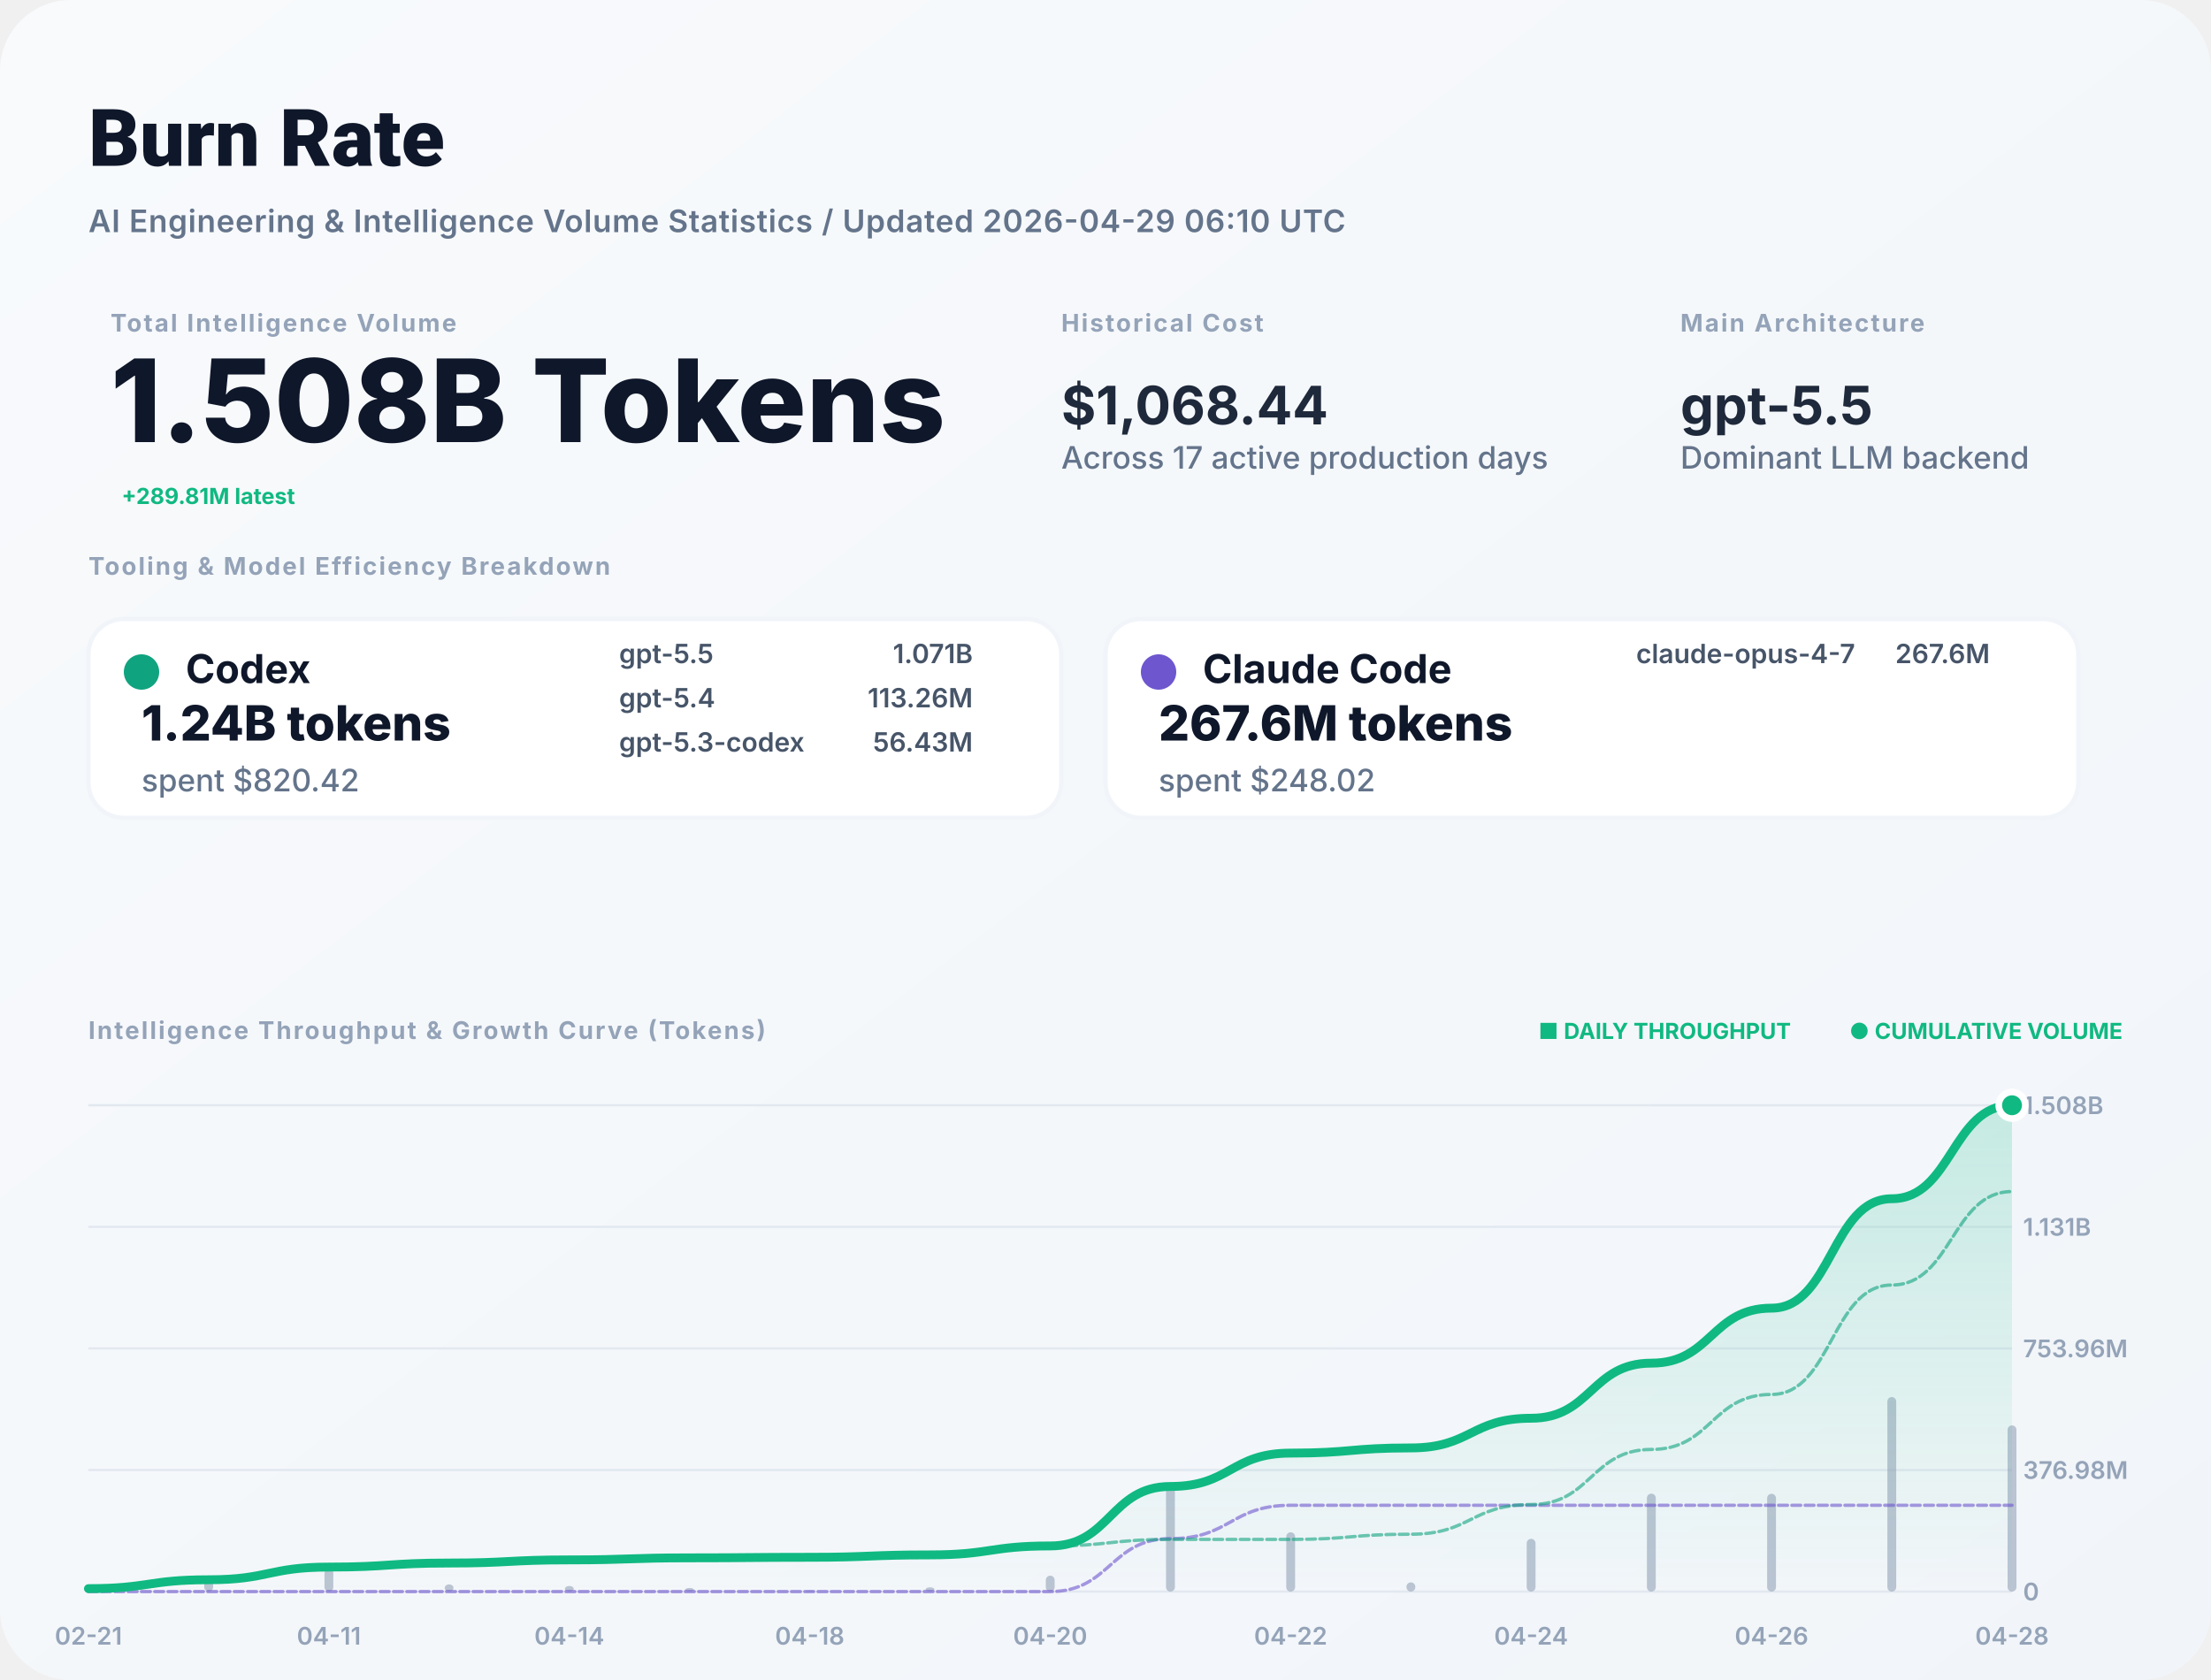
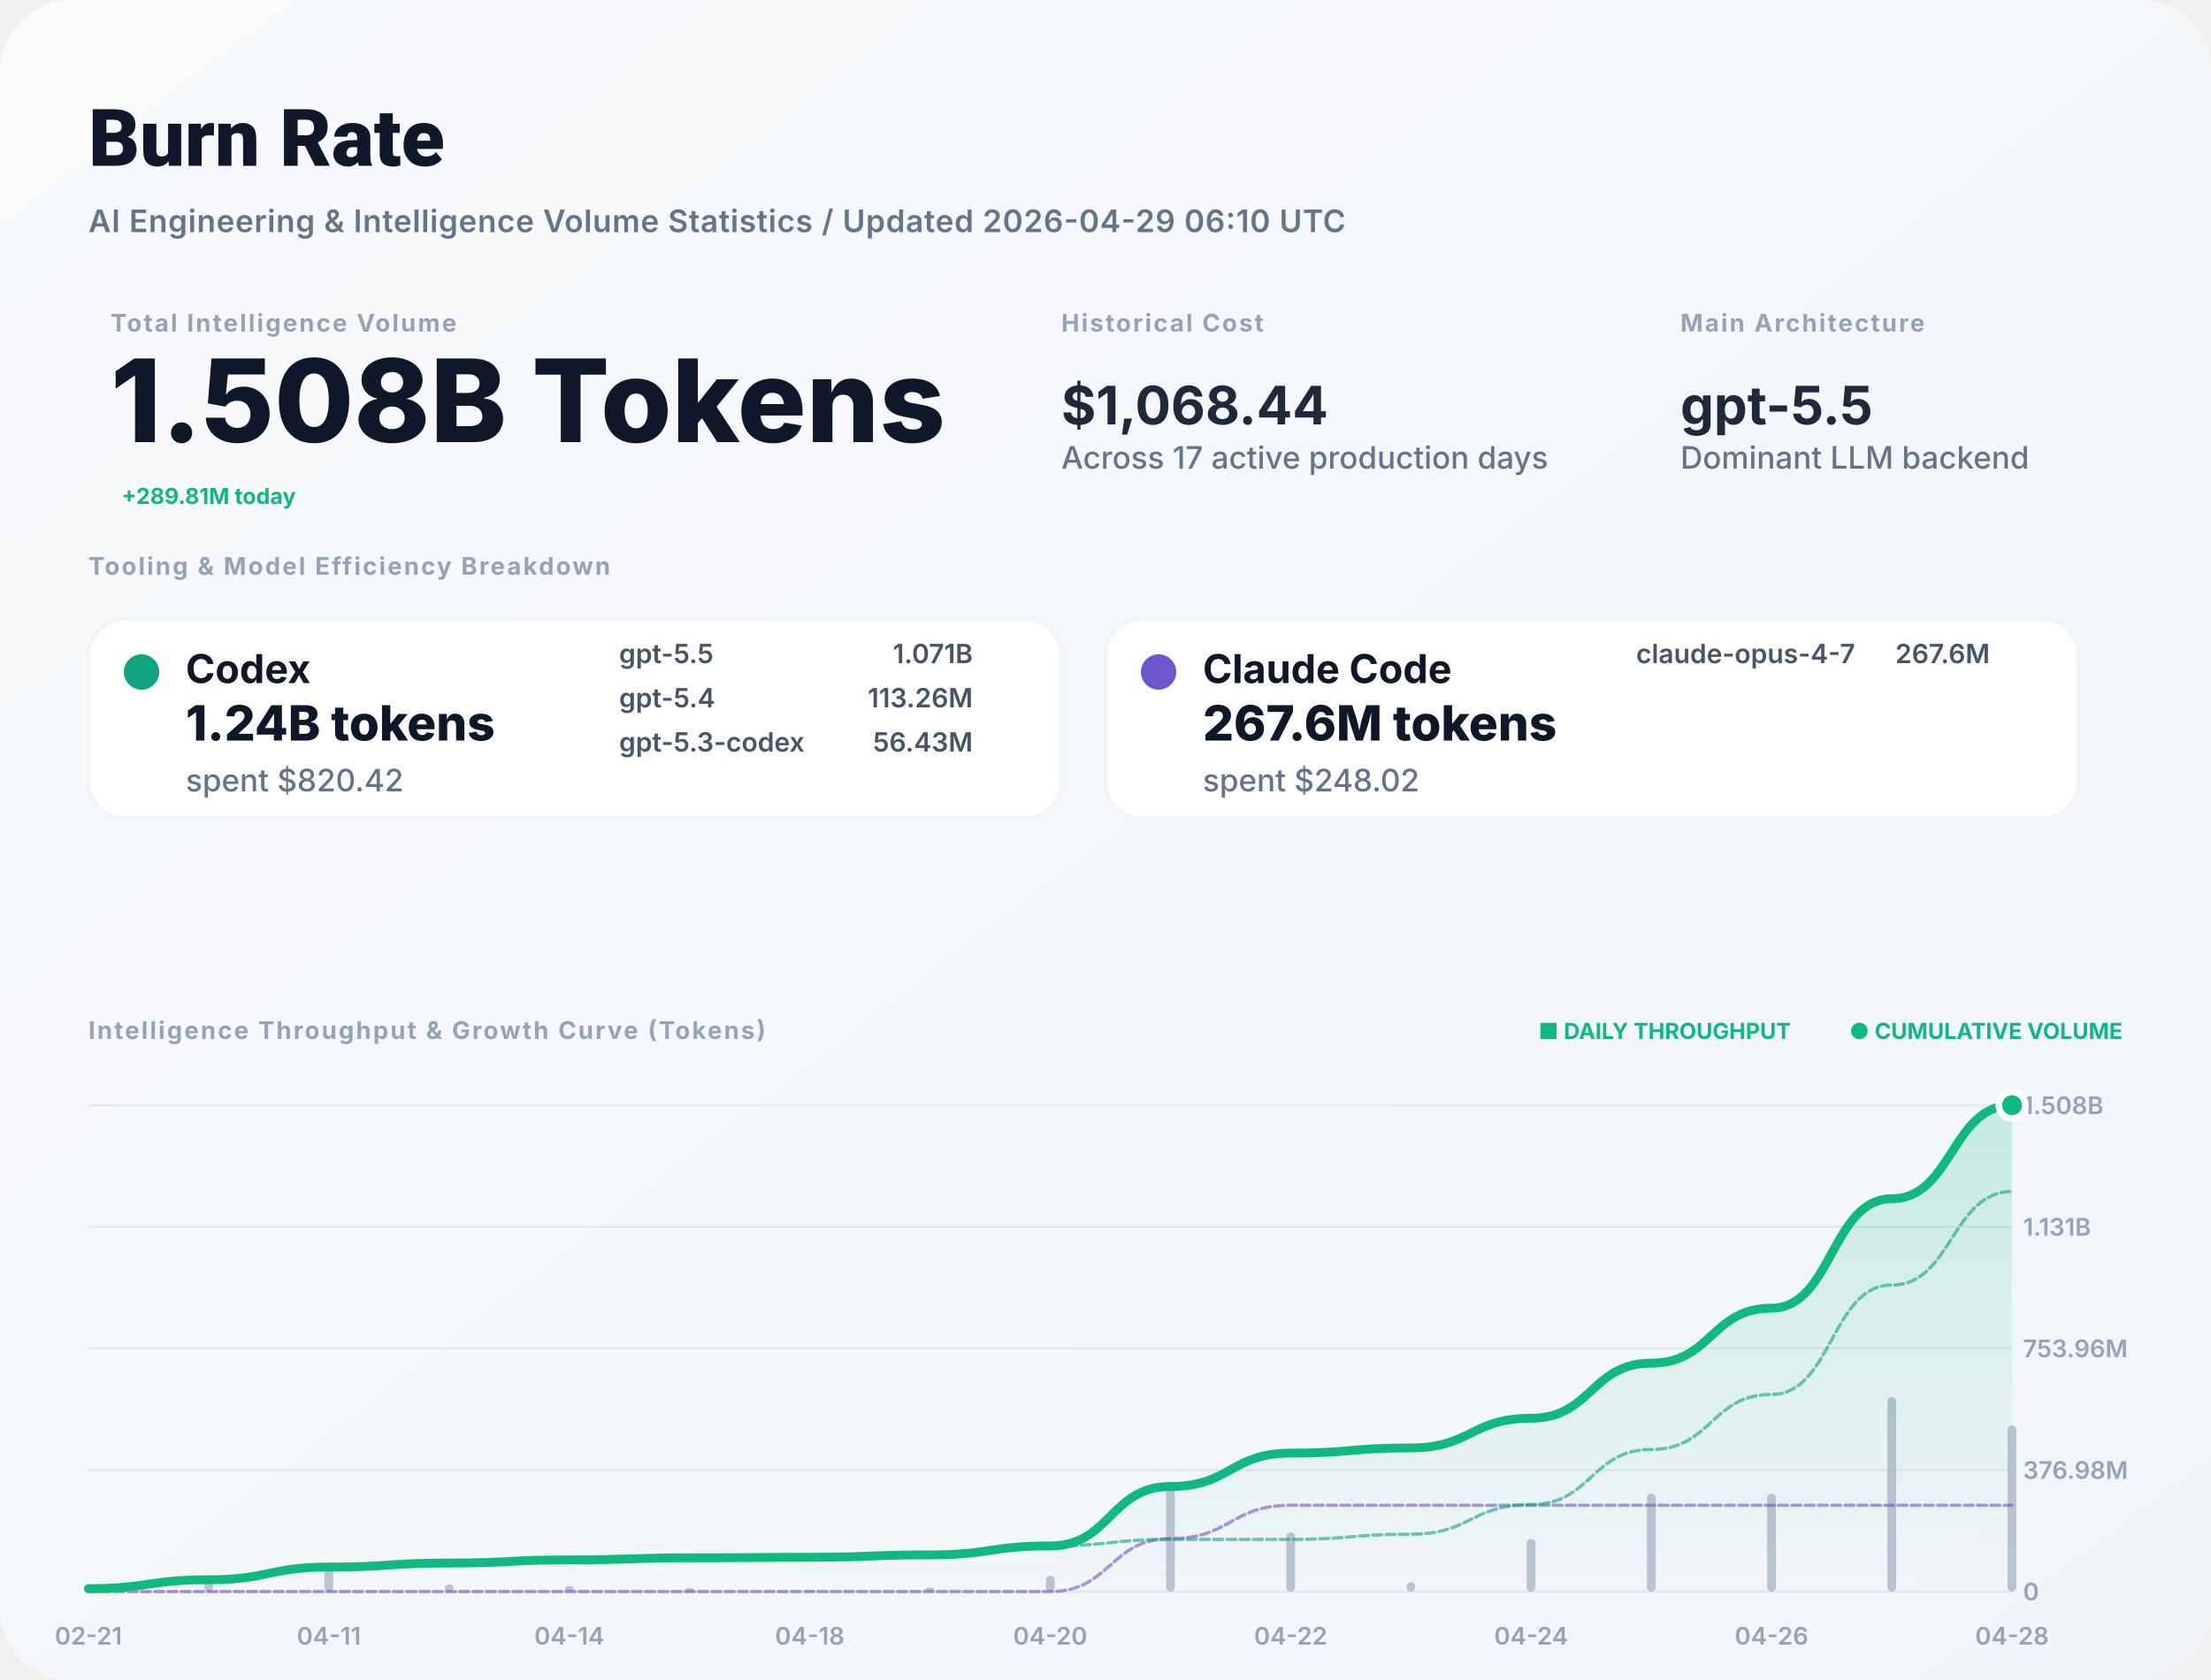
<svg xmlns="http://www.w3.org/2000/svg" width="1000" height="760" viewBox="0 0 1000 760" fill="none">
  <defs>
    <linearGradient id="bg" x1="0" x2="1" y1="0" y2="1">
      <stop stop-color="#F8FAFC" />
      <stop offset="1" stop-color="#F1F5F9" />
    </linearGradient>
    <filter id="shadow" x="-5%" y="-5%" width="110%" height="110%">
      <feDropShadow dx="0" dy="4" stdDeviation="12" flood-color="#000" flood-opacity="0.05" />
    </filter>
    <linearGradient id="lineGrad" x1="0" y1="0" x2="0" y2="1">
      <stop stop-color="#10B981" stop-opacity="0.2" />
      <stop offset="1" stop-color="#10B981" stop-opacity="0" />
    </linearGradient>
  </defs>
  <style>
    .title { font: 800 36px -apple-system, BlinkMacSystemFont, "Segoe UI", Roboto, sans-serif; fill: #0F172A; }
    .subtitle { font: 600 14px -apple-system, sans-serif; fill: #64748B; letter-spacing: 0.02em; }
    .label { font: 700 11px -apple-system, sans-serif; letter-spacing: 0.08em; text-transform: uppercase; fill: #94A3B8; }
    .total-val { font: 800 52px -apple-system, sans-serif; fill: #0F172A; }
    .stat-val { font: 700 24px -apple-system, sans-serif; fill: #1E293B; }
    .tool-name { font: 700 18px -apple-system, sans-serif; fill: #0F172A; }
    .tool-metric { font: 800 22px -apple-system, sans-serif; fill: #0F172A; }
    .tool-muted { font: 500 14px -apple-system, sans-serif; fill: #64748B; }
    .model-item { font: 600 12px -apple-system, sans-serif; fill: #475569; }
    .chart-label { font: 600 11px -apple-system, sans-serif; fill: #94A3B8; }
    .badge { font: 700 10px -apple-system, sans-serif; fill: #10B981; }
  </style>
  <rect width="1000" height="760" rx="32" fill="url(#bg)" />
  <text x="40" y="75" class="title">Burn Rate</text>
  <text x="40" y="105" class="subtitle">AI Engineering &amp; Intelligence Volume Statistics / Updated 2026-04-29 06:10 UTC</text>
  <g transform="translate(40, 150)">
    <g transform="translate(10, 0)">
      <text y="0" class="label">Total Intelligence Volume</text>
      <text y="50" class="total-val">1.508B Tokens</text>
-       <text x="5" y="78" class="badge" font-size="16">+289.81M latest</text>
+       <text x="5" y="78" class="badge" font-size="16">+289.81M today</text>
    </g>
    <g transform="translate(440, 0)">
      <text y="0" class="label">Historical Cost</text>
      <text y="42" class="stat-val">$1,068.44</text>
      <text y="62" class="tool-muted">Across 17 active production days</text>
    </g>
    <g transform="translate(720, 0)">
      <text y="0" class="label">Main Architecture</text>
      <text y="42" class="stat-val" fill="#10B981">gpt-5.5</text>
      <text y="62" class="tool-muted">Dominant LLM backend</text>
    </g>
  </g>
  <g transform="translate(40, 260)">
    <text y="0" class="label">Tooling &amp; Model Efficiency Breakdown</text>
  </g>
  <g transform="translate(40, 280)">
    <rect width="440" height="90" rx="16" fill="white" stroke="#F1F5F9" stroke-width="2" />
    <circle cx="24" cy="24" r="8" fill="#10A37F" />
    <text x="44" y="29" class="tool-name">Codex</text>
-     <text x="24" y="55" class="tool-metric">1.24B tokens</text>
-     <text x="24" y="78" class="tool-muted">spent $820.42</text>
+     <text x="44" y="55" class="tool-metric">1.24B tokens</text>
+     <text x="44" y="78" class="tool-muted">spent $820.42</text>
    <g transform="translate(240, 20)">
      <text x="0" y="0" class="model-item">gpt-5.5</text>
      <text x="160" y="0" class="model-item" text-anchor="end">1.071B</text>
      <text x="0" y="20" class="model-item">gpt-5.4</text>
      <text x="160" y="20" class="model-item" text-anchor="end">113.26M</text>
      <text x="0" y="40" class="model-item">gpt-5.3-codex</text>
      <text x="160" y="40" class="model-item" text-anchor="end">56.43M</text>
    </g>
  </g>
  <g transform="translate(500, 280)">
    <rect width="440" height="90" rx="16" fill="white" stroke="#F1F5F9" stroke-width="2" />
    <circle cx="24" cy="24" r="8" fill="#6E56CF" />
    <text x="44" y="29" class="tool-name">Claude Code</text>
-     <text x="24" y="55" class="tool-metric">267.6M tokens</text>
-     <text x="24" y="78" class="tool-muted">spent $248.02</text>
+     <text x="44" y="55" class="tool-metric">267.6M tokens</text>
+     <text x="44" y="78" class="tool-muted">spent $248.02</text>
    <g transform="translate(240, 20)">
      <text x="0" y="0" class="model-item">claude-opus-4-7</text>
      <text x="160" y="0" class="model-item" text-anchor="end">267.6M</text>
    </g>
  </g>
  <g transform="translate(40, 470)">
    <text y="0" class="label">Intelligence Throughput &amp; Growth Curve (Tokens)</text>
    <g transform="translate(920, 0)" text-anchor="end">
      <text x="0" y="0" class="badge">● CUMULATIVE VOLUME</text>
      <text x="-150" y="0" class="badge" fill="#94A3B8">■ DAILY THROUGHPUT</text>
    </g>
  </g>
  <g>
    <line x1="40" y1="720" x2="910" y2="720" stroke="#E2E8F0" stroke-width="1" />
    <text x="915" y="724" class="chart-label">0</text>
    <line x1="40" y1="665" x2="910" y2="665" stroke="#E2E8F0" stroke-width="1" />
    <text x="915" y="669" class="chart-label">376.98M</text>
    <line x1="40" y1="610" x2="910" y2="610" stroke="#E2E8F0" stroke-width="1" />
    <text x="915" y="614" class="chart-label">753.96M</text>
    <line x1="40" y1="555" x2="910" y2="555" stroke="#E2E8F0" stroke-width="1" />
    <text x="915" y="559" class="chart-label">1.131B</text>
    <line x1="40" y1="500" x2="910" y2="500" stroke="#E2E8F0" stroke-width="1" />
    <text x="915" y="504" class="chart-label">1.508B</text>
    <text x="40" y="744" text-anchor="middle" class="chart-label">02-21</text>
    <text x="148.75" y="744" text-anchor="middle" class="chart-label">04-11</text>
    <text x="257.5" y="744" text-anchor="middle" class="chart-label">04-14</text>
    <text x="366.25" y="744" text-anchor="middle" class="chart-label">04-18</text>
    <text x="475" y="744" text-anchor="middle" class="chart-label">04-20</text>
    <text x="583.75" y="744" text-anchor="middle" class="chart-label">04-22</text>
    <text x="692.5" y="744" text-anchor="middle" class="chart-label">04-24</text>
    <text x="801.25" y="744" text-anchor="middle" class="chart-label">04-26</text>
    <text x="910" y="744" text-anchor="middle" class="chart-label">04-28</text>
    <g opacity="0.6">
      <rect x="38" y="717.627" width="4" height="2.373" fill="#94A3B8" rx="2" />
      <rect x="92.375" y="712.862" width="4" height="7.138" fill="#94A3B8" rx="2" />
      <rect x="146.75" y="709.802" width="4" height="10.198" fill="#94A3B8" rx="2" />
      <rect x="201.125" y="716.75" width="4" height="3.25" fill="#94A3B8" rx="2" />
      <rect x="255.5" y="717.469" width="4" height="2.531" fill="#94A3B8" rx="2" />
      <rect x="309.875" y="718.361" width="4" height="1.639" fill="#94A3B8" rx="2" />
      <rect x="364.25" y="719.548" width="4" height="0.452" fill="#94A3B8" rx="2" />
      <rect x="418.625" y="718.068" width="4" height="1.932" fill="#94A3B8" rx="2" />
      <rect x="473" y="712.801" width="4" height="7.199" fill="#94A3B8" rx="2" />
      <rect x="527.375" y="672.166" width="4" height="47.834" fill="#94A3B8" rx="2" />
      <rect x="581.75" y="693.172" width="4" height="26.828" fill="#94A3B8" rx="2" />
      <rect x="636.125" y="715.827" width="4" height="4.173" fill="#94A3B8" rx="2" />
      <rect x="690.5" y="696.129" width="4" height="23.871" fill="#94A3B8" rx="2" />
      <rect x="744.875" y="675.687" width="4" height="44.313" fill="#94A3B8" rx="2" />
      <rect x="799.25" y="675.759" width="4" height="44.241" fill="#94A3B8" rx="2" />
      <rect x="853.625" y="632" width="4" height="88" fill="#94A3B8" rx="2" />
      <rect x="908" y="644.824" width="4" height="75.176" fill="#94A3B8" rx="2" />
    </g>
    <path d="M 40,718.665 C 67.188,718.665 67.188,714.65 94.375,714.65 C 121.562,714.65 121.562,708.915 148.75,708.915 C 175.938,708.915 175.938,707.086 203.125,707.086 C 230.312,707.086 230.312,705.663 257.5,705.663 C 284.688,705.663 284.688,704.741 311.875,704.741 C 339.062,704.741 339.062,704.487 366.25,704.487 C 393.438,704.487 393.438,703.4 420.625,703.4 C 447.812,703.4 447.812,699.351 475,699.351 C 502.188,699.351 502.188,672.447 529.375,672.447 C 556.562,672.447 556.562,657.358 583.75,657.358 C 610.938,657.358 610.938,655.011 638.125,655.011 C 665.312,655.011 665.312,641.584 692.5,641.584 C 719.688,641.584 719.688,616.661 746.875,616.661 C 774.062,616.661 774.062,591.778 801.25,591.778 C 828.438,591.778 828.438,542.283 855.625,542.283 C 882.812,542.283 882.812,500 910,500 L 910,720 L 40,720 Z" fill="url(#lineGrad)" />
    <path d="M 40,720 C 67.188,720 67.188,720 94.375,720 C 121.562,720 121.562,720 148.75,720 C 175.938,720 175.938,720 203.125,720 C 230.312,720 230.312,720 257.5,720 C 284.688,720 284.688,720 311.875,720 C 339.062,720 339.062,720 366.25,720 C 393.438,720 393.438,720 420.625,720 C 447.812,720 447.812,720 475,720 C 502.188,720 502.188,696.048 529.375,696.048 C 556.562,696.048 556.562,680.959 583.75,680.959 C 610.938,680.959 610.938,680.959 638.125,680.959 C 665.312,680.959 665.312,680.959 692.5,680.959 C 719.688,680.959 719.688,680.959 746.875,680.959 C 774.062,680.959 774.062,680.959 801.25,680.959 C 828.438,680.959 828.438,680.959 855.625,680.959 C 882.812,680.959 882.812,680.959 910,680.959" stroke="#6E56CF" stroke-width="1.5" stroke-opacity="0.6" fill="none" stroke-linecap="round" stroke-linejoin="round" stroke-dasharray="4 2" />
    <path d="M 40,718.665 C 67.188,718.665 67.188,714.65 94.375,714.65 C 121.562,714.65 121.562,708.915 148.75,708.915 C 175.938,708.915 175.938,707.086 203.125,707.086 C 230.312,707.086 230.312,705.663 257.5,705.663 C 284.688,705.663 284.688,704.741 311.875,704.741 C 339.062,704.741 339.062,704.487 366.25,704.487 C 393.438,704.487 393.438,703.4 420.625,703.4 C 447.812,703.4 447.812,699.351 475,699.351 C 502.188,699.351 502.188,696.399 529.375,696.399 C 556.562,696.399 556.562,696.399 583.75,696.399 C 610.938,696.399 610.938,694.052 638.125,694.052 C 665.312,694.052 665.312,680.626 692.5,680.626 C 719.688,680.626 719.688,655.702 746.875,655.702 C 774.062,655.702 774.062,630.819 801.25,630.819 C 828.438,630.819 828.438,581.324 855.625,581.324 C 882.812,581.324 882.812,539.041 910,539.041" stroke="#10A37F" stroke-width="1.5" stroke-opacity="0.6" fill="none" stroke-linecap="round" stroke-linejoin="round" stroke-dasharray="4 2" />
    <path d="M 40,718.665 C 67.188,718.665 67.188,714.65 94.375,714.65 C 121.562,714.65 121.562,708.915 148.75,708.915 C 175.938,708.915 175.938,707.086 203.125,707.086 C 230.312,707.086 230.312,705.663 257.5,705.663 C 284.688,705.663 284.688,704.741 311.875,704.741 C 339.062,704.741 339.062,704.487 366.25,704.487 C 393.438,704.487 393.438,703.4 420.625,703.4 C 447.812,703.4 447.812,699.351 475,699.351 C 502.188,699.351 502.188,672.447 529.375,672.447 C 556.562,672.447 556.562,657.358 583.75,657.358 C 610.938,657.358 610.938,655.011 638.125,655.011 C 665.312,655.011 665.312,641.584 692.5,641.584 C 719.688,641.584 719.688,616.661 746.875,616.661 C 774.062,616.661 774.062,591.778 801.25,591.778 C 828.438,591.778 828.438,542.283 855.625,542.283 C 882.812,542.283 882.812,500 910,500" stroke="#10B981" stroke-width="4" fill="none" stroke-linecap="round" stroke-linejoin="round" />
    <circle cx="910" cy="500" r="6" fill="#10B981" stroke="white" stroke-width="3" />
  </g>
</svg>
